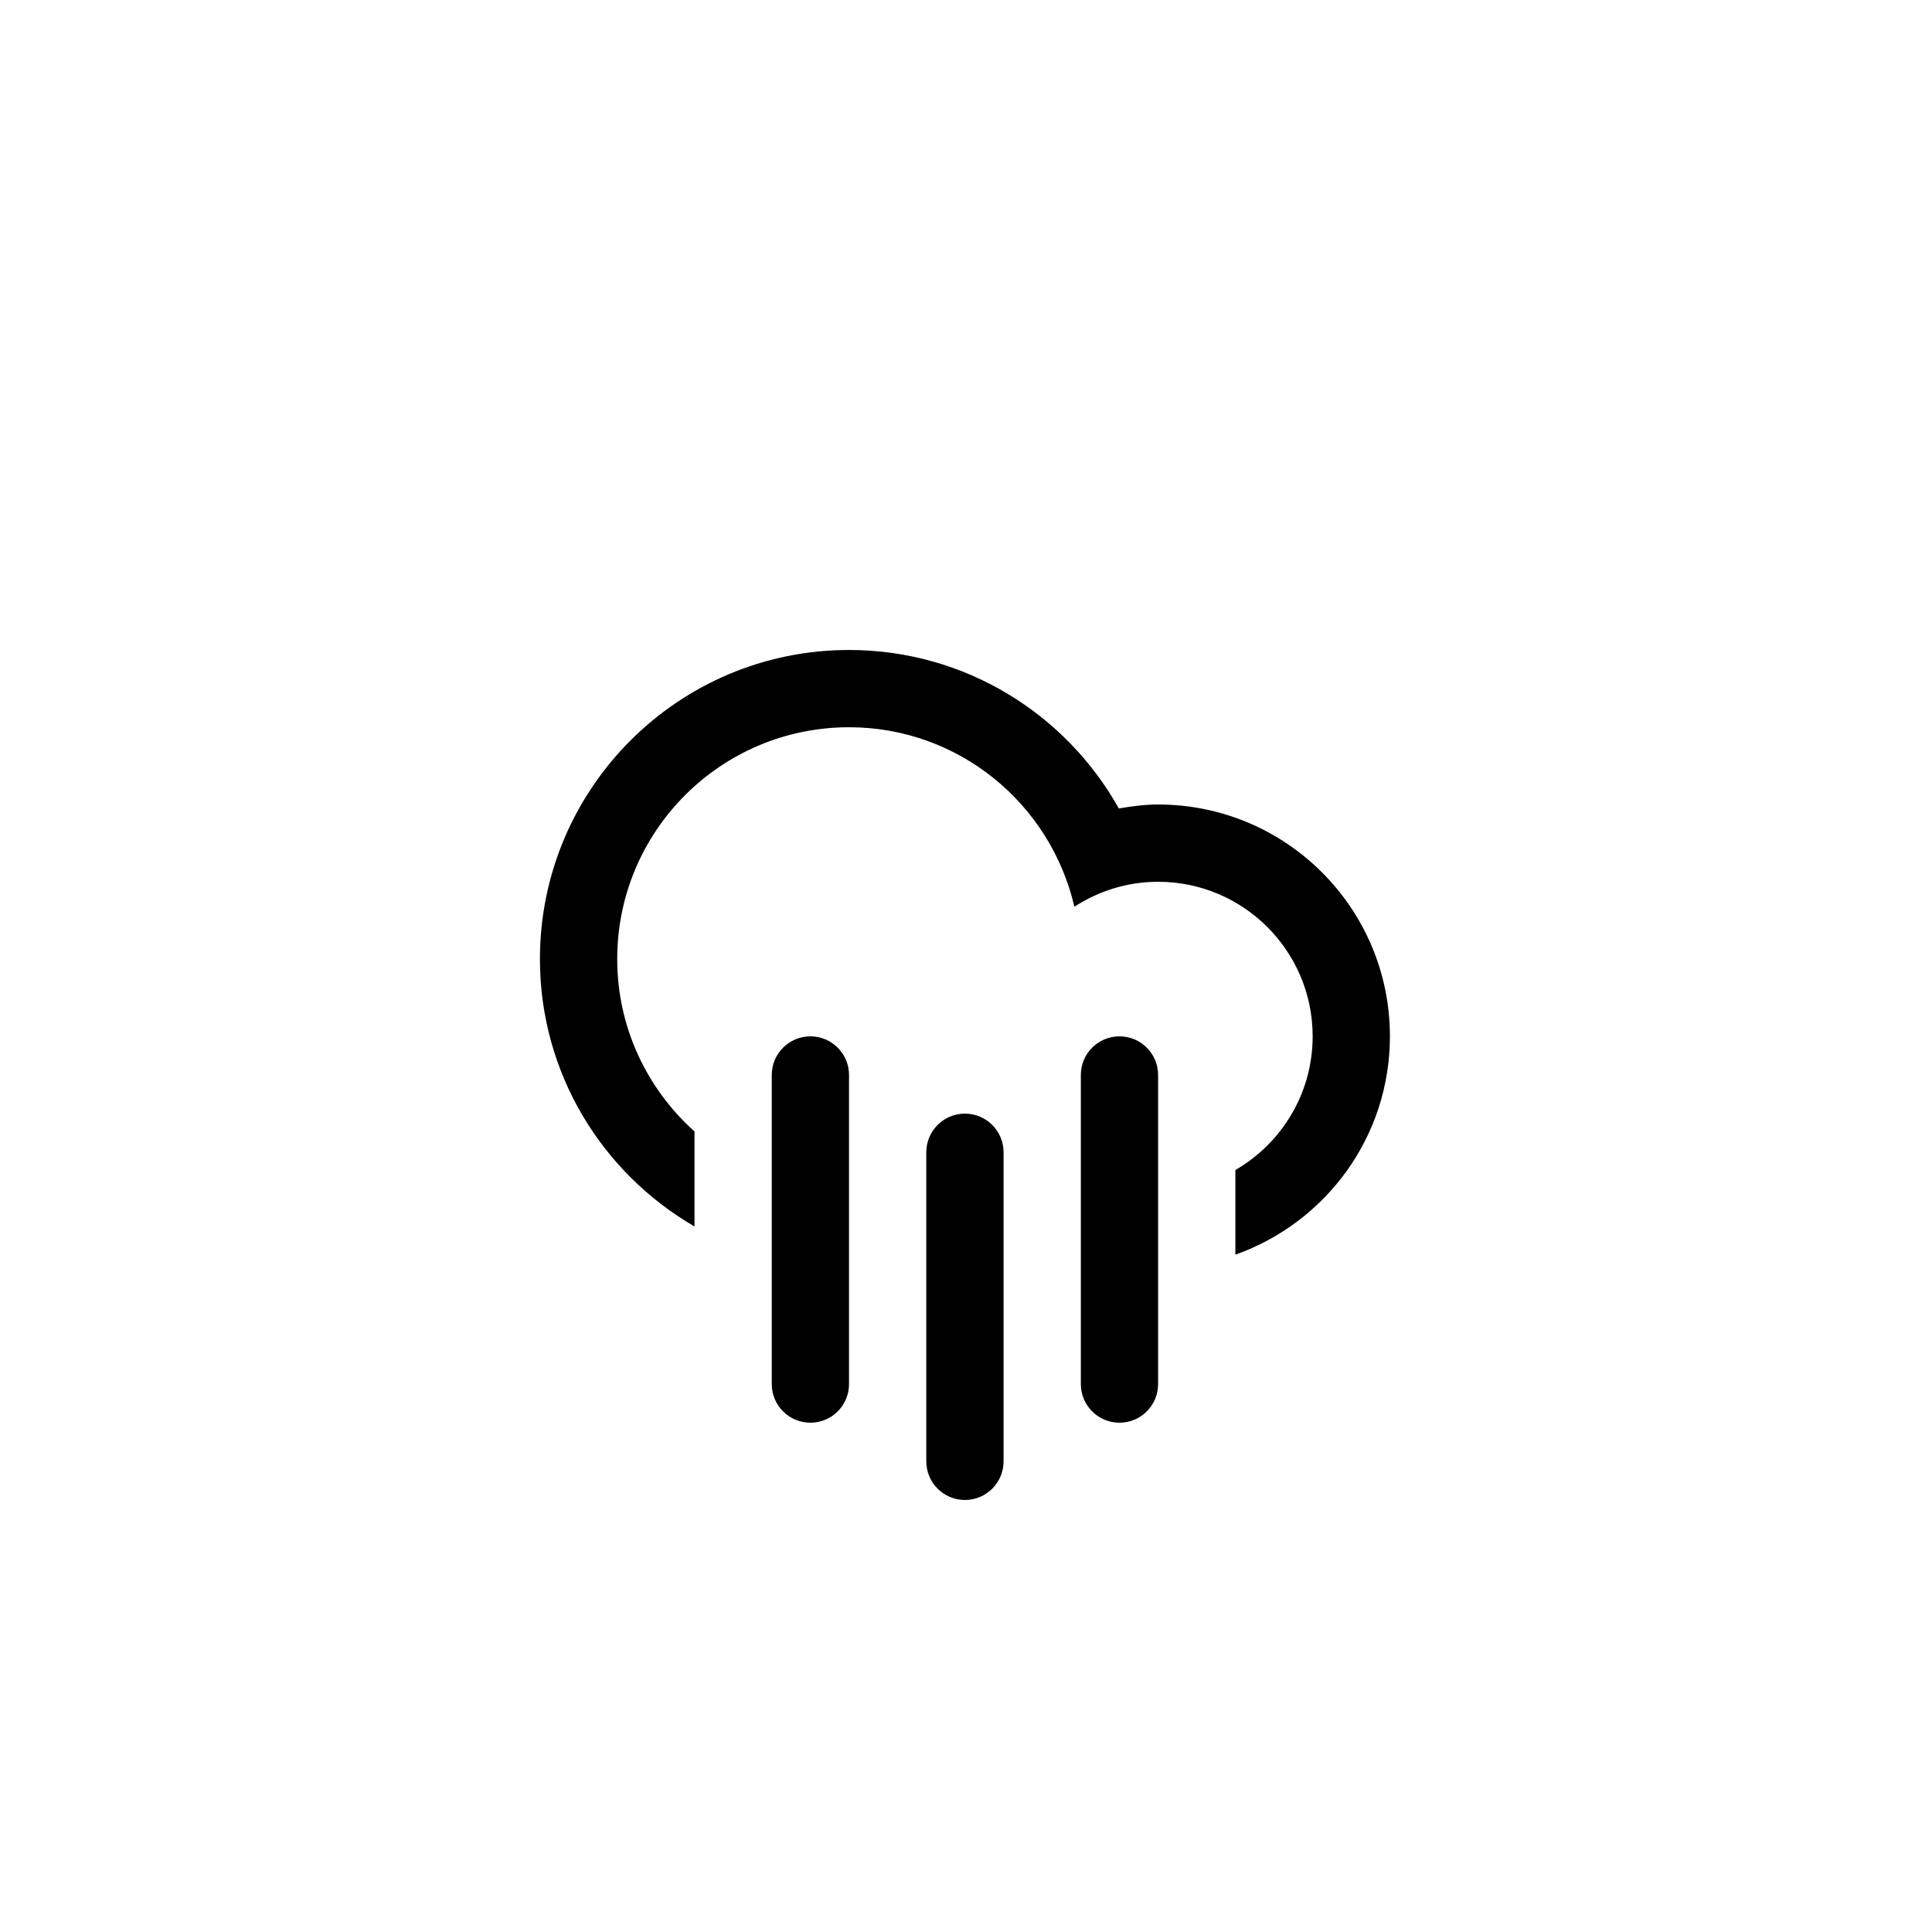
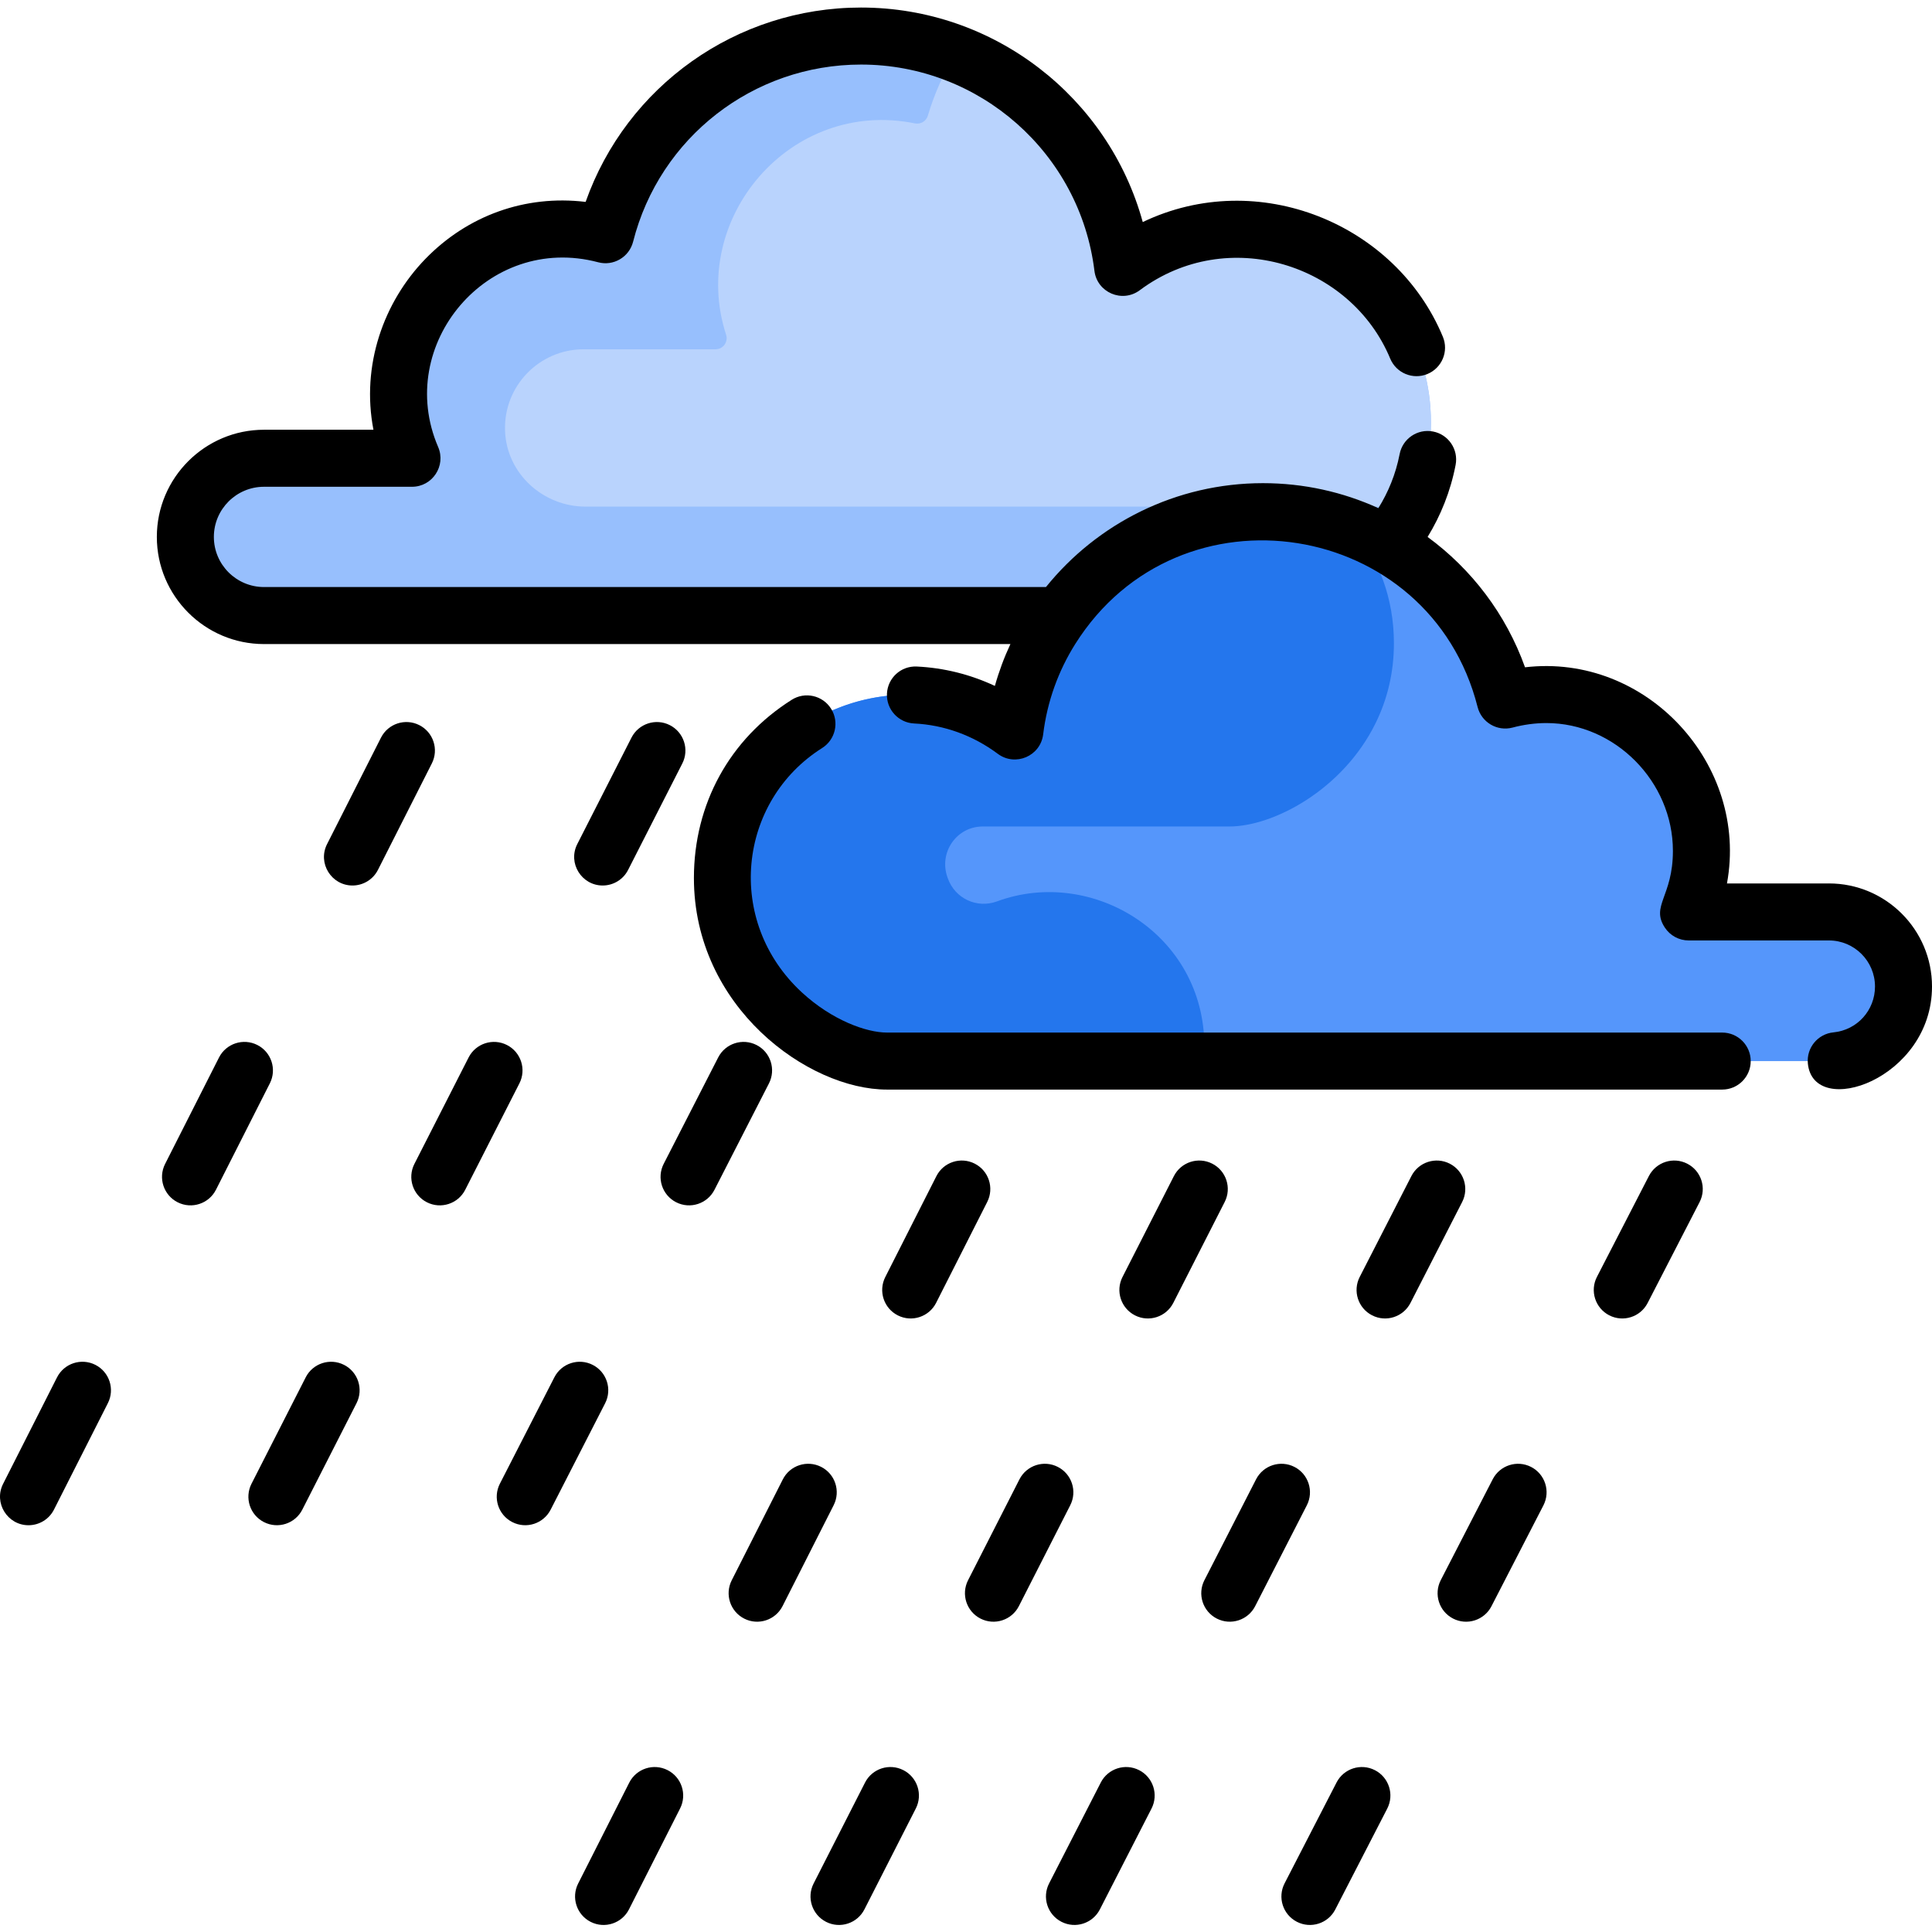
- <svg xmlns="http://www.w3.org/2000/svg" version="1.1" id="Layer_1" x="0px" y="0px" width="100px" height="100px" viewBox="0 0 100 100" enable-background="new 0 0 100 100" xml:space="preserve">
-   <path fill-rule="evenodd" clip-rule="evenodd" d="M63.943,64.941v-4.381c2.389-1.383,4-3.961,4-6.92c0-4.417-3.582-7.999-8-7.999  c-1.6,0-3.082,0.48-4.333,1.291c-1.231-5.317-5.974-9.29-11.665-9.29c-6.626,0-11.998,5.372-11.998,11.998  c0,3.55,1.551,6.728,4,8.925v4.916c-4.777-2.768-8-7.922-8-13.841c0-8.835,7.163-15.997,15.998-15.997  c6.004,0,11.229,3.311,13.965,8.203c0.664-0.113,1.338-0.205,2.033-0.205c6.627,0,11.999,5.372,11.999,11.999  C71.942,58.863,68.601,63.293,63.943,64.941z M41.946,53.641c1.104,0,1.999,0.896,1.999,2v15.998c0,1.105-0.895,2-1.999,2  s-2-0.895-2-2V55.641C39.946,54.537,40.842,53.641,41.946,53.641z M49.945,57.641c1.104,0,2,0.895,2,2v15.998c0,1.104-0.896,2-2,2  s-2-0.896-2-2V59.641C47.945,58.535,48.841,57.641,49.945,57.641z M57.944,53.641c1.104,0,1.999,0.896,1.999,2v15.998  c0,1.105-0.895,2-1.999,2s-2-0.895-2-2V55.641C55.944,54.537,56.84,53.641,57.944,53.641z" />
+ <svg xmlns="http://www.w3.org/2000/svg" height="512pt" viewBox="0 -2 512.001 512" width="512pt">
+   <path d="m379.211 109.934c0 8.41-1.945 15.875-5.129 22.324-9.188 18.688-28.648 28.871-40.859 28.871h-262.797c-11.301 0-20.926-8.777-21.34-20.07-.438-11.859 9.051-21.625 20.828-21.625h34.953c2.004 0 3.414-1.957 2.793-3.863-10.004-30.734 17.062-62.703 50.051-56.008 1.5.301 2.984-.574 3.418-2.039 8.562-28.895 35.32-49.98 66.996-49.98 8.844 0 17.305 1.641 25.094 4.645 22.023 8.477 38.676 27.793 43.41 51.41.477 2.387 3.164 3.543 5.25 2.293 32.945-19.727 77.332 3.406 77.332 44.043zm0 0" fill="#97bffd" />
+   <path d="m379.211 109.934c0 8.41-1.945 15.875-5.129 22.324h-218.895c-11.301 0-20.93-8.781-21.344-20.07-.434-11.859 9.055-21.625 20.832-21.625h34.953c2.004 0 3.414-1.957 2.793-3.863-9.996-30.734 17.062-62.699 50.047-56 1.496.305 2.984-.566 3.418-2.031 1.734-5.852 4.211-11.383 7.332-16.48 22.023 8.477 38.676 27.793 43.41 51.41.477 2.387 3.164 3.543 5.25 2.293 32.945-19.727 77.332 3.406 77.332 44.043zm0 0" fill="#b9d3fd" />
+   <path d="m504.434 260.176c-.395 10.707-9.52 19.027-20.234 19.027h-249.145c-15.566 0-43.598-17.477-43.598-48.535 0-38.789 42.66-60.758 73.953-41.367 1.652 1.023 3.836.086 4.195-1.824 5.785-30.676 32.727-53.879 65.09-53.879 8.508 0 16.648 1.602 24.113 4.527 9.695 3.789 18.281 9.809 25.129 17.41 6.5 7.223 11.445 15.891 14.273 25.457.414 1.387 1.82 2.207 3.238 1.922 31.273-6.348 56.938 23.961 47.449 53.098-.586 1.809.75 3.664 2.652 3.664h33.137c11.164-.004 20.16 9.254 19.746 20.5zm0 0" fill="#5596fb" />
+   <path d="m369.402 168.492c0 7.977-1.844 15.051-4.859 21.164-8.711 17.715-27.164 27.371-38.738 27.371h-65.367c-6.965 0-11.699 6.922-9.348 13.48.031.086.062.172.094.258 1.887 5.352 7.719 8.074 13.043 6.109 25.203-9.293 54.941 8.691 54.941 38.402 0 1.336-.066 2.645-.191 3.926h-83.922c-15.566 0-43.598-17.477-43.598-48.535 0-40.277 45.984-62.414 77.492-38.957 4-32.75 31.906-58.113 65.746-58.113 8.508 0 16.645 1.602 24.113 4.527 6.535 8.039 10.594 18.402 10.594 30.367zm0 0" fill="#2476ed" />
+   <path d="m111.117 190.164c-3.727-1.887-8.27-.395-10.156 3.328l-14.285 28.207c-2.562 5.059 1.168 10.969 6.738 10.969 2.754 0 5.414-1.516 6.746-4.141l14.281-28.207c1.887-3.723.398-8.27-3.324-10.156zm0 0" />
+   <path d="m159.715 232.668c2.75 0 5.402-1.508 6.738-4.129l14.367-28.207c1.891-3.719.414-8.266-3.305-10.16-3.715-1.895-8.27-.414-10.164 3.305l-14.363 28.207c-2.582 5.074 1.172 10.984 6.727 10.984zm0 0" />
+   <path d="m68.191 274.93c-3.727-1.883-8.27-.395-10.156 3.328l-14.285 28.207c-1.883 3.723-.395 8.27 3.328 10.152 3.742 1.895 8.281.375 10.156-3.324l14.285-28.207c1.883-3.723.395-8.27-3.328-10.156zm0 0" />
+   <path d="m134.344 274.938c-3.715-1.891-8.266-.414-10.16 3.305l-14.363 28.207c-1.895 3.719-.414 8.266 3.301 10.16 3.734 1.902 8.277.398 10.164-3.301l14.363-28.207c1.895-3.719.414-8.27-3.305-10.164zm0 0" />
+   <path d="m200.504 274.945c-3.715-1.898-8.27-.434-10.172 3.281l-14.445 28.207c-1.902 3.715-.434 8.266 3.281 10.168 3.742 1.918 8.281.402 10.168-3.277l14.445-28.207c1.902-3.715.434-8.27-3.277-10.172zm0 0" />
+   <path d="m25.266 359.695c-3.727-1.883-8.27-.395-10.156 3.328l-14.285 28.207c-2.562 5.059 1.168 10.973 6.734 10.973 2.758 0 5.418-1.516 6.746-4.145l14.285-28.207c1.887-3.723.398-8.27-3.324-10.156zm0 0" />
+   <path d="m91.176 359.707c-3.715-1.895-8.266-.418-10.16 3.301l-14.367 28.207c-1.891 3.719-.414 8.27 3.305 10.16 3.734 1.902 8.277.398 10.16-3.301l14.367-28.207c1.891-3.719.414-8.27-3.305-10.16zm0 0" />
+   <path d="m157.086 359.715c-3.711-1.902-8.262-.438-10.168 3.277l-14.445 28.207c-1.902 3.715-.434 8.266 3.281 10.168 3.746 1.918 8.281.402 10.168-3.277l14.445-28.207c1.902-3.715.434-8.266-3.281-10.168zm0 0" />
+   <path d="m456.402 271.641h-221.352c-5.469 0-14.555-3.285-22.516-10.617-20.492-18.887-17.012-50.676 5.352-64.797 3.523-2.234 4.582-6.898 2.348-10.426-2.227-3.523-6.891-4.582-10.418-2.348-16.473 10.406-25.91 27.613-25.922 47.219 0 34.23 30.305 56.078 51.156 56.078h221.352c4.172 0 7.555-3.371 7.555-7.555 0-4.168-3.383-7.555-7.555-7.555zm0 0" />
+   <path d="m484.68 232.121h-27.016c5.809-31.527-21.309-61.07-53.516-57.281-5.055-14.113-14.172-26.02-25.816-34.543 3.426-5.598 6.055-11.977 7.422-19.098.789-4.09-1.891-8.059-5.98-8.844-4.113-.797-8.062 1.891-8.855 5.98-1.039 5.371-3.043 10.156-5.641 14.328-9.371-4.273-19.746-6.621-30.586-6.621-23.051 0-43.891 10.66-57.5 27.531h-207.23c-7.324 0-13.285-5.953-13.285-13.285 0-7.324 5.961-13.289 13.285-13.289h39.219c5.426 0 9.078-5.566 6.93-10.547-11.66-27.102 13.172-56.695 42.41-48.949 3.984 1.074 8.191-1.305 9.258-5.438 7.004-27.645 31.844-46.957 60.402-46.957 31.453 0 58.035 23.504 61.855 54.664.691 5.727 7.34 8.613 12.008 5.145 23.289-17.363 55.965-6.961 66.375 18.113 1.602 3.848 6.023 5.684 9.871 4.082 3.859-1.602 5.684-6.027 4.082-9.875-12.457-29.988-48.992-45.008-79.531-30.391-9.078-33.082-39.41-56.848-74.66-56.848-33.082 0-62.145 20.852-72.984 51.508-16.078-1.941-31.344 3.672-42.43 15.07-11.164 11.488-17.082 28.316-13.801 45.312h-29.004c-15.652 0-28.398 12.742-28.398 28.398 0 15.664 12.746 28.398 28.398 28.398h197.809c-1.66 3.547-3.039 7.254-4.117 11.09-6.5-3.043-13.5-4.793-20.691-5.137-4.191-.203-7.707 3.012-7.91 7.184-.199 4.168 3.023 7.703 7.184 7.906 7.969.383 15.645 3.164 22.203 8.051 4.633 3.441 11.289.613 12.008-5.148 1.066-8.766 4.051-16.875 8.492-23.945 27.523-43.754 94.004-33.113 106.641 16.68 1.02 4.039 5.156 6.531 9.258 5.453 2.992-.797 6.016-1.199 8.977-1.199 18.172 0 33.523 15.512 33.523 33.879 0 12.125-5.941 14.547-2.133 20.328 1.398 2.125 3.766 3.402 6.305 3.402h37.172c6.738 0 12.211 5.473 12.211 12.211 0 6.316-4.727 11.535-11 12.148-4.152.402-7.195 4.09-6.793 8.25 1.461 14.875 32.902 4.188 32.902-20.398 0-15.07-12.25-27.32-27.32-27.32zm0 0" />
+   <path d="m258.301 306.371c-3.723-1.887-8.27-.398-10.152 3.328l-13.543 26.738c-1.883 3.723-.395 8.27 3.328 10.156 3.742 1.895 8.281.375 10.152-3.328l13.543-26.742c1.883-3.723.395-8.27-3.328-10.152zm0 0" />
+   <path d="m321.25 306.379c-3.715-1.895-8.266-.418-10.16 3.305l-13.617 26.738c-1.895 3.719-.414 8.27 3.305 10.164 3.715 1.895 8.266.41 10.16-3.305l13.617-26.742c1.895-3.719.414-8.266-3.305-10.16zm0 0" />
+   <path d="m384.203 306.387c-3.715-1.902-8.266-.434-10.168 3.281l-13.699 26.738c-1.902 3.715-.434 8.27 3.281 10.168 3.746 1.922 8.285.402 10.172-3.277l13.695-26.742c1.902-3.711.434-8.266-3.281-10.168zm0 0" />
+   <path d="m447.152 306.395c-3.703-1.91-8.262-.453-10.176 3.258l-13.773 26.738c-1.91 3.711-.449 8.266 3.258 10.18 3.719 1.914 8.27.441 10.176-3.258l13.773-26.742c1.914-3.711.453-8.266-3.258-10.176zm0 0" />
+   <path d="m217.605 386.734c-3.723-1.887-8.27-.398-10.156 3.328l-13.539 26.738c-1.887 3.723-.395 8.27 3.328 10.156 3.742 1.895 8.277.371 10.152-3.328l13.543-26.742c1.883-3.723.395-8.27-3.328-10.152zm0 0" />
+   <path d="m280.324 386.742c-3.715-1.895-8.266-.414-10.16 3.305l-13.621 26.738c-1.891 3.719-.414 8.27 3.305 10.16 3.719 1.898 8.27.414 10.164-3.301l13.617-26.742c1.895-3.719.414-8.266-3.305-10.16zm0 0" />
+   <path d="m343.047 386.75c-3.715-1.902-8.266-.434-10.172 3.281l-13.695 26.738c-1.902 3.715-.434 8.266 3.281 10.168 3.746 1.918 8.281.402 10.168-3.277l13.699-26.742c1.898-3.715.43-8.266-3.281-10.168zm0 0" />
+   <path d="m405.766 386.758c-3.707-1.91-8.266-.453-10.18 3.258l-13.77 26.738c-1.91 3.711-.453 8.266 3.258 10.18 3.715 1.914 8.27.441 10.176-3.258l13.773-26.742c1.91-3.711.449-8.266-3.258-10.176zm0 0" />
+   <path d="m176.91 467.098c-3.723-1.887-8.27-.395-10.156 3.328l-13.539 26.738c-1.887 3.723-.398 8.27 3.324 10.156 3.746 1.895 8.281.375 10.156-3.328l13.543-26.742c1.883-3.723.395-8.27-3.328-10.152zm0 0" />
+   <path d="m239.398 467.105c-3.715-1.895-8.266-.418-10.16 3.305l-13.621 26.738c-1.895 3.719-.414 8.27 3.305 10.164 3.734 1.902 8.273.395 10.16-3.305l13.621-26.742c1.895-3.719.414-8.266-3.305-10.16zm0 0" />
+   <path d="m301.887 467.113c-3.715-1.902-8.266-.434-10.168 3.277l-13.699 26.742c-1.902 3.715-.434 8.266 3.281 10.168 3.746 1.918 8.285.402 10.172-3.277l13.695-26.742c1.902-3.715.434-8.266-3.281-10.168zm0 0" />
+   <path d="m364.375 467.121c-3.707-1.91-8.266-.453-10.176 3.258l-13.773 26.738c-1.91 3.711-.453 8.266 3.258 10.176 3.715 1.918 8.27.445 10.176-3.254l13.773-26.742c1.91-3.711.453-8.266-3.258-10.176zm0 0" />
</svg>
